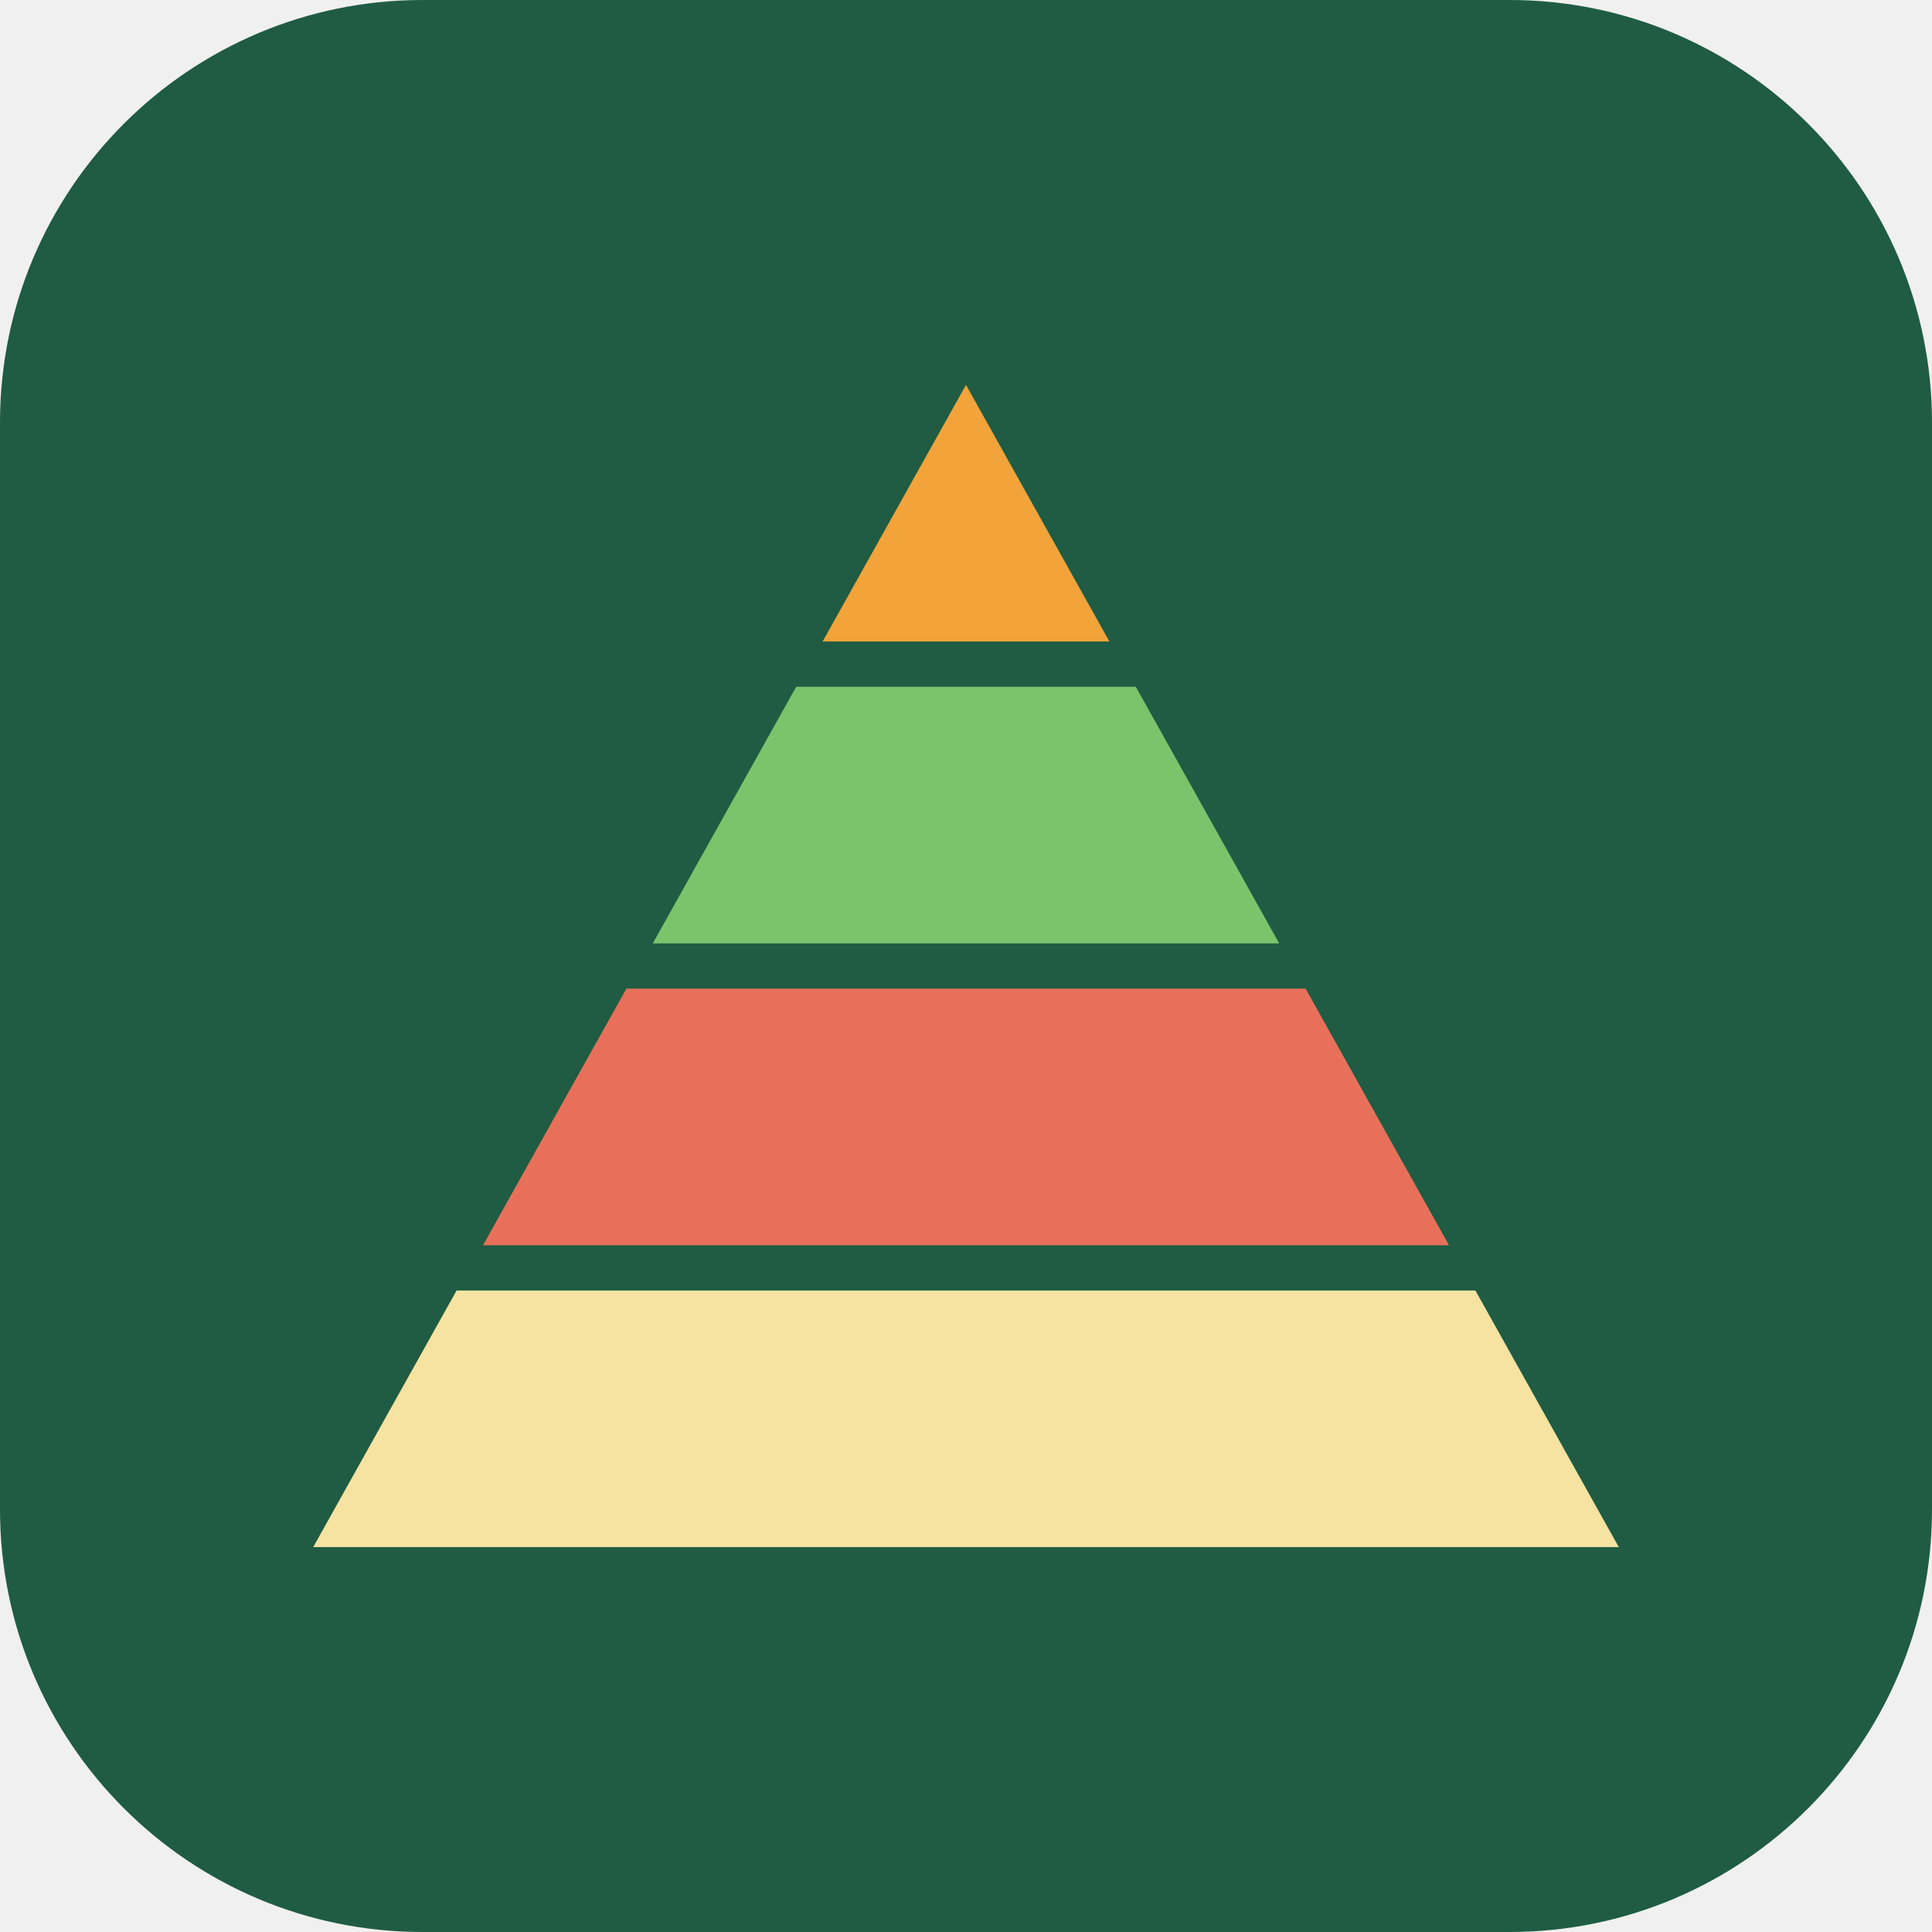
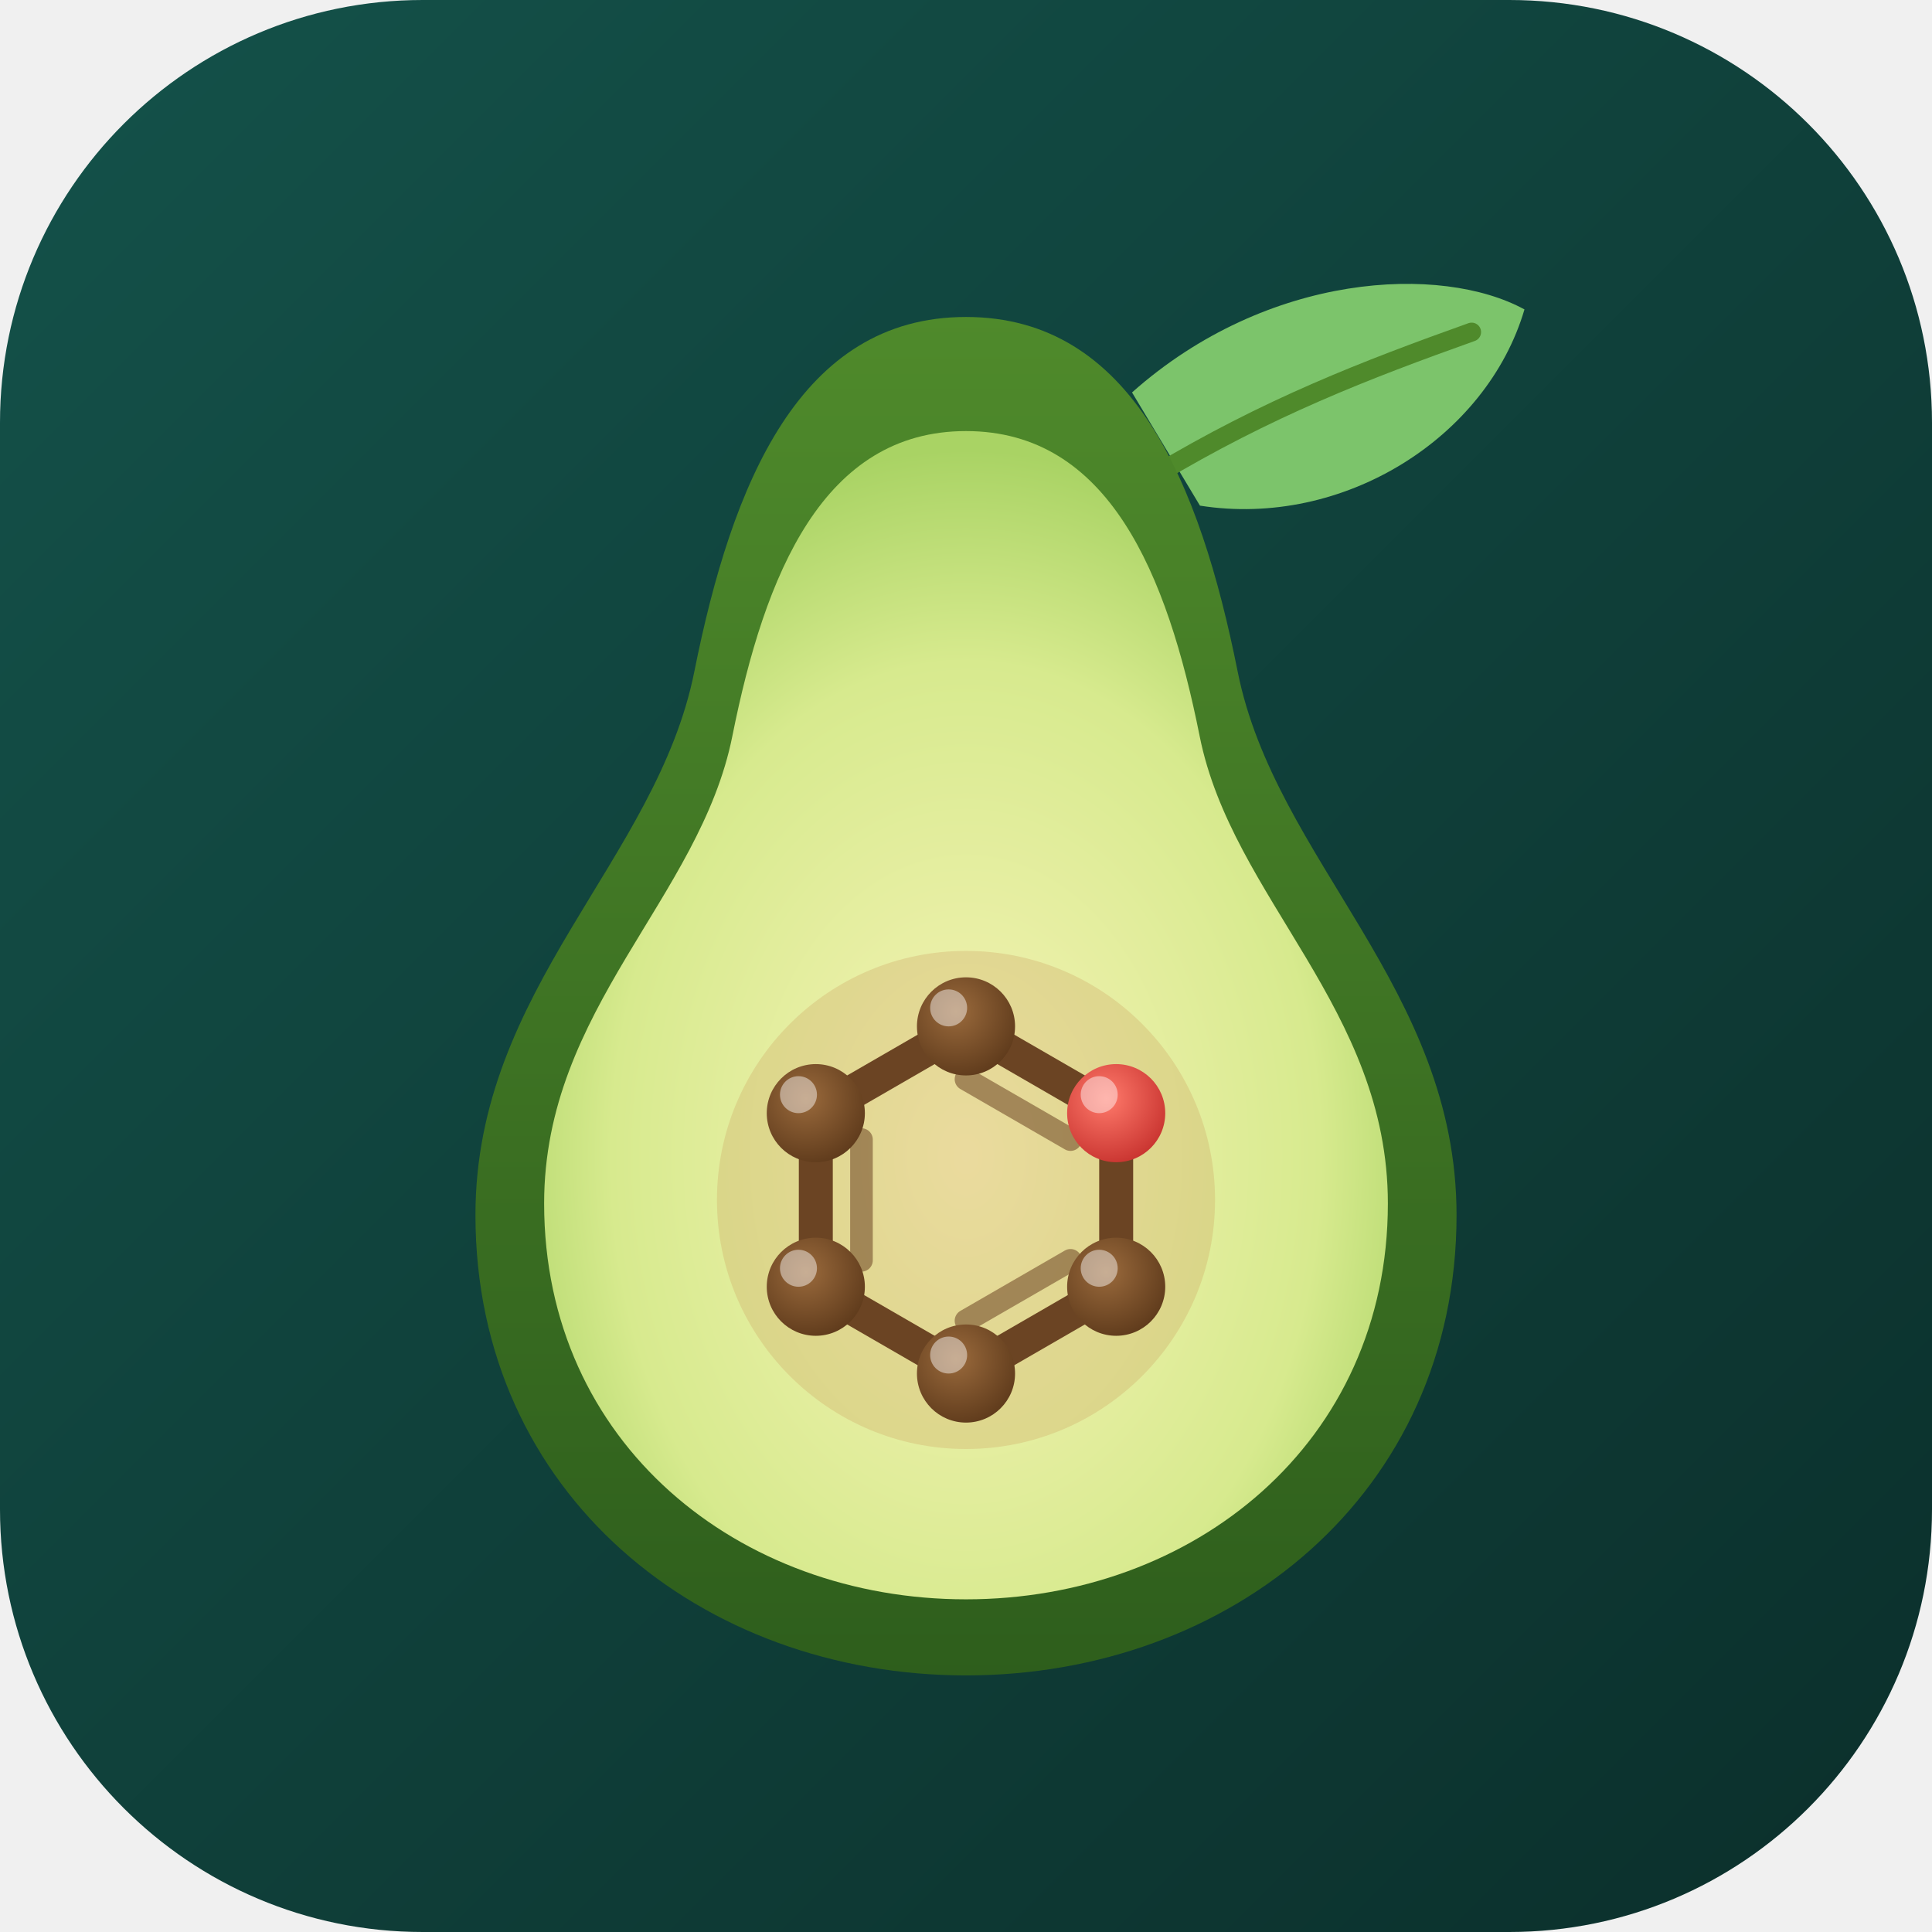
<svg xmlns="http://www.w3.org/2000/svg" viewBox="0 0 512 512">
-   <rect width="512" height="512" rx="112" fill="#1f5c43" />
-   <g transform="translate(256 0)" stroke-linejoin="round">
-     <path d="M0 102 L38 170 H-38 Z" fill="#f2a33a" />
-     <path d="M-45 182 H45 L83 250 H-83 Z" fill="#7cc46b" />
-     <path d="M-90 262 H90 L128 330 H-128 Z" fill="#e8705a" />
-     <path d="M-135 342 H135 L173 410 H-173 Z" fill="#f6e3a1" />
+   <defs>
+     <linearGradient id="bg" x1="0" y1="0" x2="1" y2="1">
+       <stop offset="0" stop-color="#14524a" />
+       <stop offset="1" stop-color="#0b2f2b" />
+     </linearGradient>
+     <linearGradient id="skin" x1="0" y1="0" x2="0" y2="1">
+       <stop offset="0" stop-color="#4f8a2b" />
+       <stop offset="1" stop-color="#2e5e1c" />
+     </linearGradient>
+     <radialGradient id="flesh" cx=".5" cy=".62" r=".6">
+       <stop offset="0" stop-color="#f7f3b8" />
+       <stop offset=".7" stop-color="#d7ea8e" />
+       <stop offset="1" stop-color="#a9d364" />
+     </radialGradient>
+     <radialGradient id="atomC" cx=".4" cy=".35" r=".7">
+       <stop offset="0" stop-color="#9a6a3c" />
+       <stop offset="1" stop-color="#5e3a1b" />
+     </radialGradient>
+     <radialGradient id="atomO" cx=".4" cy=".35" r=".7">
+       <stop offset="0" stop-color="#ff7a6b" />
+       <stop offset="1" stop-color="#c8332f" />
+     </radialGradient>
+   </defs>
+   <rect width="512" height="512" rx="112" fill="url(#bg)" />
+   <g>
+     <path d="M300 104 C336 72 382 70 404 82 C394 116 356 140 318 134 Z" fill="#7cc46b" />
+     <path d="M306 126 C336 108 362 98 390 88" stroke="#4f8a2b" stroke-width="5" fill="none" stroke-linecap="round" />
+     <path d="M256 84 C212 84 194 128 184 178 C174 228 126 262 126 322 C126 396 186 444 256 444 C326 444 386 396 386 322 C386 262 338 228 328 178 C318 128 300 84 256 84 Z" fill="url(#skin)" />
+     <path d="M256 84 C212 84 194 128 184 178 C174 228 126 262 126 322 C126 396 186 444 256 444 C326 444 386 396 386 322 C386 262 338 228 328 178 C318 128 300 84 256 84 Z" fill="url(#flesh)" transform="translate(256 300) scale(0.86) translate(-256 -300)" />
+     <circle cx="256" cy="318" r="66" fill="#c99a5b" opacity=".28" />
+     <g stroke="#6b4423" stroke-width="9" stroke-linecap="round">
+       <line x1="256.0" y1="272.0" x2="295.8" y2="295.0" />
+       <line x1="295.8" y1="295.0" x2="295.8" y2="341.0" />
+       <line x1="295.8" y1="341.0" x2="256.0" y2="364.0" />
+       <line x1="256.0" y1="364.0" x2="216.2" y2="341.0" />
+       <line x1="216.2" y1="341.0" x2="216.2" y2="295.0" />
+       <line x1="216.2" y1="295.0" x2="256.0" y2="272.0" />
+     </g>
+     <g stroke="#6b4423" stroke-width="6" stroke-linecap="round" opacity=".55">
+       <line x1="256.0" y1="286.0" x2="283.7" y2="302.0" />
+       <line x1="283.7" y1="334.0" x2="256.0" y2="350.0" />
+       <line x1="228.3" y1="334.0" x2="228.3" y2="302.0" />
+     </g>
+     <circle cx="256.0" cy="272.0" r="13" fill="url(#atomC)" />
+     <circle cx="251.4" cy="267.1" r="4.9" fill="#fff" opacity=".45" />
+     <circle cx="295.8" cy="295.0" r="13" fill="url(#atomO)" />
+     <circle cx="291.3" cy="290.1" r="4.9" fill="#fff" opacity=".45" />
+     <circle cx="295.8" cy="341.0" r="13" fill="url(#atomC)" />
+     <circle cx="291.3" cy="336.1" r="4.9" fill="#fff" opacity=".45" />
+     <circle cx="256.0" cy="364.0" r="13" fill="url(#atomC)" />
+     <circle cx="251.4" cy="359.1" r="4.9" fill="#fff" opacity=".45" />
+     <circle cx="216.2" cy="341.0" r="13" fill="url(#atomC)" />
+     <circle cx="211.6" cy="336.1" r="4.9" fill="#fff" opacity=".45" />
+     <circle cx="216.2" cy="295.0" r="13" fill="url(#atomC)" />
+     <circle cx="211.6" cy="290.1" r="4.9" fill="#fff" opacity=".45" />
  </g>
</svg>
